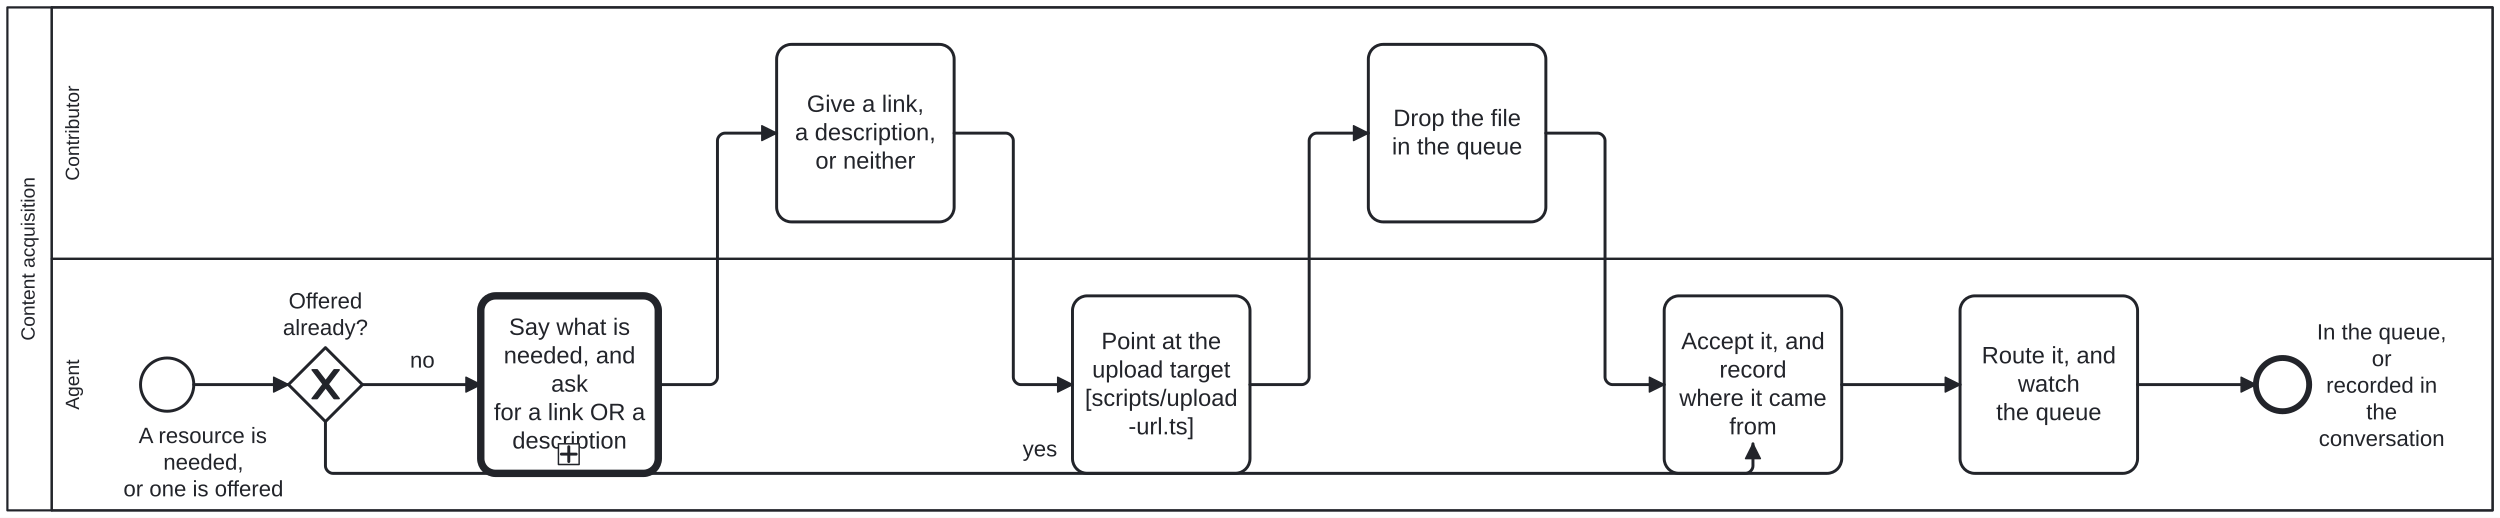
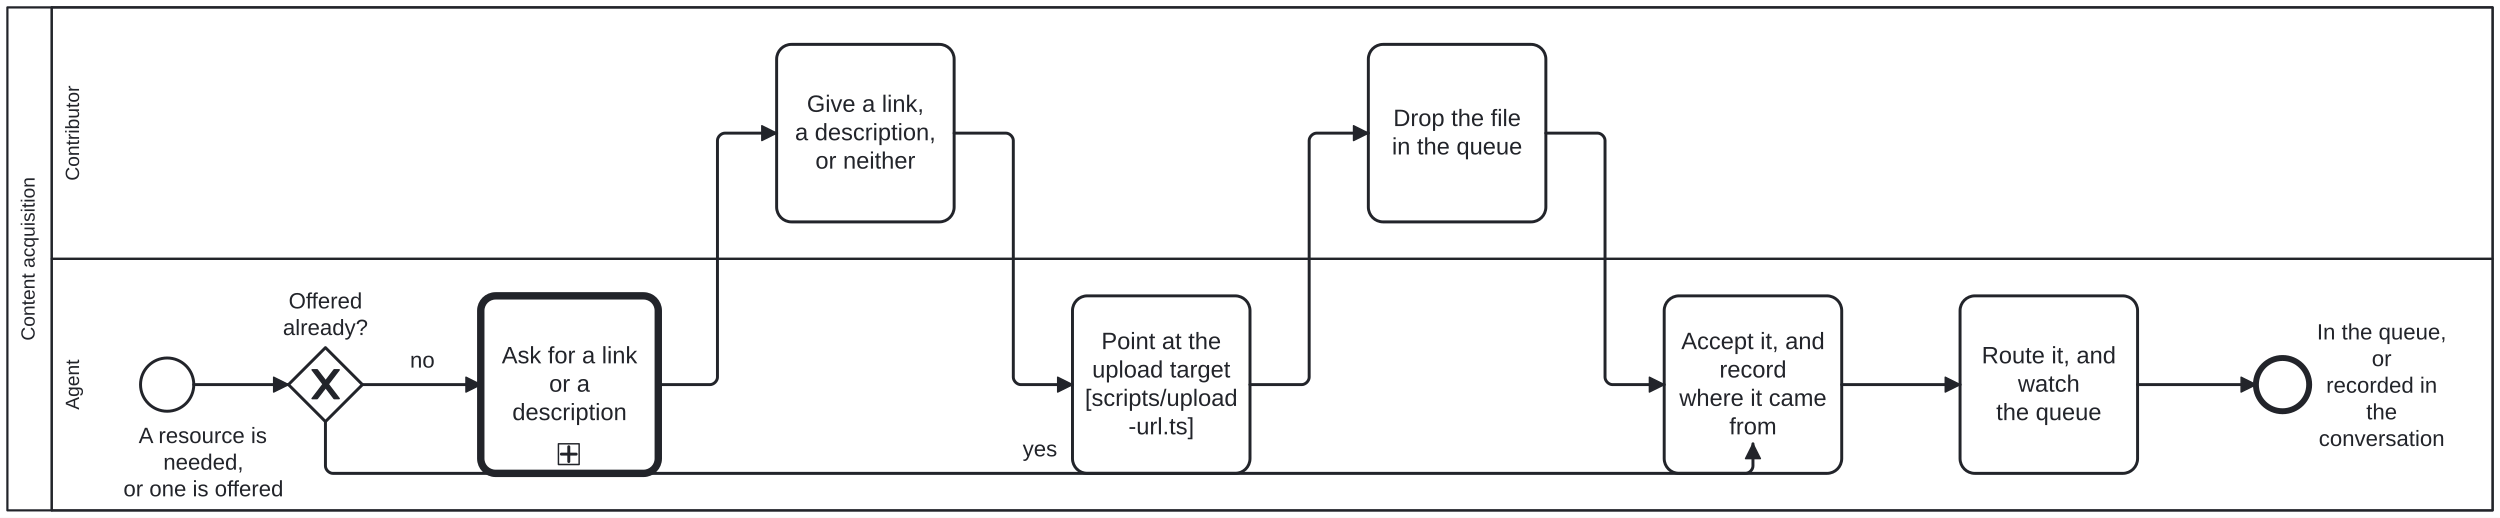
<svg xmlns="http://www.w3.org/2000/svg" width="100%" style="max-width:100%;height:auto" viewBox="155 75 1690 350" version="1.1">
  <rect x="155" y="75" width="1690" height="350" fill="#ffffff" />
  <g class="djs-group">
    <g class="djs-element djs-shape" data-element-id="Participant_Process_ContentAcquisition" style="display: block;" transform="matrix(1 0 0 1 160 80)">
      <g class="djs-visual">
        <rect x="0" y="0" width="1680" height="340" rx="0" ry="0" style="stroke-linecap: round; stroke-linejoin: round; stroke: rgb(34, 36, 42); stroke-width: 1.5px; fill: white; fill-opacity: 0.95;" />
        <path style="fill: none; stroke-linecap: round; stroke-linejoin: round; stroke: rgb(34, 36, 42); stroke-width: 1.5px;" d="M30,0L30,340" />
        <text lineHeight="1.05" class="djs-label" transform="matrix(-1.83697e-16 -1 1 -1.83697e-16 0 340)" style="font-family: Arial, sans-serif; font-size: 13px; font-weight: normal; fill: rgb(34, 36, 42);">
          <tspan x="114.715" y="18.413">Content acquisition</tspan>
        </text>
      </g>
      <rect class="djs-hit djs-hit-all" x="0" y="0" width="1680" height="340" style="fill: none; stroke-opacity: 0; stroke: white; stroke-width: 15px;" />
    </g>
    <g class="djs-children">
      <g class="djs-group">
        <g class="djs-element djs-shape" data-element-id="Lane_Agent" style="display: block;" transform="matrix(1 0 0 1 190 250)">
          <g class="djs-visual">
            <rect x="0" y="0" width="1650" height="170" rx="0" ry="0" style="stroke-linecap: round; stroke-linejoin: round; stroke: rgb(34, 36, 42); stroke-width: 1.5px; fill: white; fill-opacity: 0.25;" />
            <text lineHeight="1.05" class="djs-label" transform="matrix(-1.83697e-16 -1 1 -1.83697e-16 0 170)" style="font-family: Arial, sans-serif; font-size: 13px; font-weight: normal; fill: rgb(34, 36, 42);">
              <tspan x="68.014" y="18.413">Agent</tspan>
            </text>
          </g>
          <rect class="djs-hit djs-hit-all" x="0" y="0" width="1650" height="170" style="fill: none; stroke-opacity: 0; stroke: white; stroke-width: 15px;" />
        </g>
      </g>
      <g class="djs-group">
        <g class="djs-element djs-shape" data-element-id="Lane_Person" style="display: block;" transform="matrix(1 0 0 1 190 80)">
          <g class="djs-visual">
            <rect x="0" y="0" width="1650" height="170" rx="0" ry="0" style="stroke-linecap: round; stroke-linejoin: round; stroke: rgb(34, 36, 42); stroke-width: 1.5px; fill: white; fill-opacity: 0.25;" />
            <text lineHeight="1.05" class="djs-label" transform="matrix(-1.83697e-16 -1 1 -1.83697e-16 0 170)" style="font-family: Arial, sans-serif; font-size: 13px; font-weight: normal; fill: rgb(34, 36, 42);">
              <tspan x="52.846" y="18.413">Contributor</tspan>
            </text>
          </g>
          <rect class="djs-hit djs-hit-all" x="0" y="0" width="1650" height="170" style="fill: none; stroke-opacity: 0; stroke: white; stroke-width: 15px;" />
        </g>
      </g>
      <g class="djs-group">
        <g class="djs-element djs-shape" data-element-id="Start_Acquire" style="display: block;" transform="matrix(1 0 0 1 250 317)">
          <g class="djs-visual">
            <circle cx="18" cy="18" r="18" style="stroke-linecap: round; stroke-linejoin: round; stroke: rgb(34, 36, 42); stroke-width: 2px; fill: white; fill-opacity: 0.95;" />
          </g>
          <rect class="djs-hit djs-hit-all" x="0" y="0" width="36" height="36" style="fill: none; stroke-opacity: 0; stroke: white; stroke-width: 15px;" />
        </g>
      </g>
      <g class="djs-group">
        <g class="djs-element djs-shape" data-element-id="Start_Acquire_label" style="display: block;" transform="matrix(1 0 0 1 238 361)">
          <g class="djs-visual">
            <text lineHeight="1.2" class="djs-label" style="font-family: Arial, sans-serif; font-size: 15px; font-weight: normal; fill: rgb(34, 36, 42);">
              <tspan x="10.734" y="13.5">A resource is </tspan>
              <tspan x="27.389" y="31.5">needed,</tspan>
              <tspan x="0.436" y="49.5">or one is offered</tspan>
            </text>
          </g>
          <rect class="djs-hit djs-hit-all" x="0" y="0" width="109" height="54" style="fill: none; stroke-opacity: 0; stroke: white; stroke-width: 15px;" />
        </g>
      </g>
      <g class="djs-group">
        <g class="djs-element djs-shape" data-element-id="GW_Offered" style="display: block;" transform="matrix(1 0 0 1 350 310)">
          <g class="djs-visual">
            <polygon points="25,0 50,25 25,50 0,25" style="stroke-linecap: round; stroke-linejoin: round; stroke: rgb(34, 36, 42); stroke-width: 2px; fill: white; fill-opacity: 0.95;" />
            <path d="m 16,15 7.429,9.714 -7.429,9.714 3.429,0 5.714,-7.464 5.714,7.464 3.429,0 -7.429,-9.714 7.429,-9.714 -3.429,0 -5.714,7.464 -5.714,-7.464 -3.429,0 z" style="fill: rgb(34, 36, 42); stroke-linecap: round; stroke-linejoin: round; stroke: rgb(34, 36, 42); stroke-width: 1px;" />
          </g>
          <rect class="djs-hit djs-hit-all" x="0" y="0" width="50" height="50" style="fill: none; stroke-opacity: 0; stroke: white; stroke-width: 15px;" />
        </g>
      </g>
      <g class="djs-group">
        <g class="djs-element djs-shape" data-element-id="GW_Offered_label" style="display: block;" transform="matrix(1 0 0 1 346 270)">
          <g class="djs-visual">
            <text lineHeight="1.2" class="djs-label" style="font-family: Arial, sans-serif; font-size: 15px; font-weight: normal; fill: rgb(34, 36, 42);">
              <tspan x="4.123" y="13.5">Offered </tspan>
              <tspan x="0.23" y="31.5">already?</tspan>
            </text>
          </g>
          <rect class="djs-hit djs-hit-all" x="0" y="0" width="58" height="36" style="fill: none; stroke-opacity: 0; stroke: white; stroke-width: 15px;" />
        </g>
      </g>
      <g class="djs-group">
        <a class="fa-subprocess-link" href="https://litlfred.github.io/folio-assistant/cat-harness/process/Process_AskThePerson" target="_top">
          <g class="djs-element djs-shape" data-element-id="A_Ask" style="display: block;" transform="matrix(1 0 0 1 480 275)">
            <g class="djs-visual">
              <rect x="0" y="0" width="120" height="120" rx="10" ry="10" style="stroke-linecap: round; stroke-linejoin: round; stroke: rgb(34, 36, 42); stroke-width: 5px; fill: white; fill-opacity: 0.95;" />
              <text lineHeight="1.2" class="djs-label" style="font-family: Arial, sans-serif; font-size: 16px; font-weight: normal; fill: rgb(34, 36, 42);">
-                 <tspan x="19.094" y="26.4">Say what is </tspan>
-                 <tspan x="15.512" y="45.6">needed, and </tspan>
-                 <tspan x="47.551" y="64.8">ask</tspan>
-                 <tspan x="8.871" y="84">for a link OR a</tspan>
-                 <tspan x="21.312" y="103.2">description</tspan>
+                 <tspan x="14.207" y="45.6">Ask for a link </tspan>
+                 <tspan x="46.215" y="64.8">or a </tspan>
+                 <tspan x="21.312" y="84">description</tspan>
              </text>
              <rect x="0" y="0" width="14" height="14" rx="0" ry="0" style="stroke-linecap: round; stroke-linejoin: round; stroke: rgb(34, 36, 42); stroke-width: 1px; fill: white;" transform="matrix(1 0 0 1 52.5 100)" />
              <path data-marker="sub-process" d="m52.5,100 m 7,2 l 0,10 m -5,-5 l 10,0" style="fill: white; stroke-linecap: round; stroke-linejoin: round; stroke: rgb(34, 36, 42); stroke-width: 2px;" />
            </g>
            <rect class="djs-hit djs-hit-all" x="0" y="0" width="120" height="120" style="fill: none; stroke-opacity: 0; stroke: white; stroke-width: 15px;" />
          </g>
        </a>
      </g>
      <g class="djs-group">
        <g class="djs-element djs-shape" data-element-id="P_Respond" style="display: block;" transform="matrix(1 0 0 1 680 105)">
          <g class="djs-visual">
            <rect x="0" y="0" width="120" height="120" rx="10" ry="10" style="stroke-linecap: round; stroke-linejoin: round; stroke: rgb(34, 36, 42); stroke-width: 2px; fill: white; fill-opacity: 0.95;" />
            <text lineHeight="1.2" class="djs-label" style="font-family: Arial, sans-serif; font-size: 16px; font-weight: normal; fill: rgb(34, 36, 42);">
              <tspan x="20.43" y="45.6">Give a link,</tspan>
              <tspan x="12.418" y="64.8">a description, </tspan>
              <tspan x="26.203" y="84">or neither</tspan>
            </text>
          </g>
          <rect class="djs-hit djs-hit-all" x="0" y="0" width="120" height="120" style="fill: none; stroke-opacity: 0; stroke: white; stroke-width: 15px;" />
        </g>
      </g>
      <g class="djs-group">
        <g class="djs-element djs-shape" data-element-id="A_PointToUpload" style="display: block;" transform="matrix(1 0 0 1 880 275)">
          <g class="djs-visual">
            <rect x="0" y="0" width="120" height="120" rx="10" ry="10" style="stroke-linecap: round; stroke-linejoin: round; stroke: rgb(34, 36, 42); stroke-width: 2px; fill: white; fill-opacity: 0.95;" />
            <text lineHeight="1.2" class="djs-label" style="font-family: Arial, sans-serif; font-size: 16px; font-weight: normal; fill: rgb(34, 36, 42);">
              <tspan x="19.527" y="36">Point at the </tspan>
              <tspan x="13.297" y="55.2">upload target</tspan>
              <tspan x="8.418" y="74.4">[scripts/upload</tspan>
              <tspan x="37.777" y="93.6">-url.ts]</tspan>
            </text>
          </g>
          <rect class="djs-hit djs-hit-all" x="0" y="0" width="120" height="120" style="fill: none; stroke-opacity: 0; stroke: white; stroke-width: 15px;" />
        </g>
      </g>
      <g class="djs-group">
        <g class="djs-element djs-shape" data-element-id="P_Upload" style="display: block;" transform="matrix(1 0 0 1 1080 105)">
          <g class="djs-visual">
            <rect x="0" y="0" width="120" height="120" rx="10" ry="10" style="stroke-linecap: round; stroke-linejoin: round; stroke: rgb(34, 36, 42); stroke-width: 2px; fill: white; fill-opacity: 0.95;" />
            <text lineHeight="1.2" class="djs-label" style="font-family: Arial, sans-serif; font-size: 16px; font-weight: normal; fill: rgb(34, 36, 42);">
              <tspan x="16.867" y="55.2">Drop the file</tspan>
              <tspan x="15.961" y="74.4">in the queue</tspan>
            </text>
          </g>
          <rect class="djs-hit djs-hit-all" x="0" y="0" width="120" height="120" style="fill: none; stroke-opacity: 0; stroke: white; stroke-width: 15px;" />
        </g>
      </g>
      <g class="djs-group">
        <g class="djs-element djs-shape" data-element-id="A_Accept" style="display: block;" transform="matrix(1 0 0 1 1280 275)">
          <g class="djs-visual">
            <rect x="0" y="0" width="120" height="120" rx="10" ry="10" style="stroke-linecap: round; stroke-linejoin: round; stroke: rgb(34, 36, 42); stroke-width: 2px; fill: white; fill-opacity: 0.95;" />
            <text lineHeight="1.2" class="djs-label" style="font-family: Arial, sans-serif; font-size: 16px; font-weight: normal; fill: rgb(34, 36, 42);">
              <tspan x="11.527" y="36">Accept it, and </tspan>
              <tspan x="37.324" y="55.2">record</tspan>
              <tspan x="10.203" y="74.4">where it came </tspan>
              <tspan x="44" y="93.6">from</tspan>
            </text>
          </g>
          <rect class="djs-hit djs-hit-all" x="0" y="0" width="120" height="120" style="fill: none; stroke-opacity: 0; stroke: white; stroke-width: 15px;" />
        </g>
      </g>
      <g class="djs-group">
        <g class="djs-element djs-shape" data-element-id="A_Route" style="display: block;" transform="matrix(1 0 0 1 1480 275)">
          <g class="djs-visual">
            <rect x="0" y="0" width="120" height="120" rx="10" ry="10" style="stroke-linecap: round; stroke-linejoin: round; stroke: rgb(34, 36, 42); stroke-width: 2px; fill: white; fill-opacity: 0.95;" />
            <text lineHeight="1.2" class="djs-label" style="font-family: Arial, sans-serif; font-size: 16px; font-weight: normal; fill: rgb(34, 36, 42);">
              <tspan x="14.637" y="45.6">Route it, and </tspan>
              <tspan x="39.102" y="64.8">watch</tspan>
              <tspan x="24.41" y="84">the queue</tspan>
            </text>
          </g>
          <rect class="djs-hit djs-hit-all" x="0" y="0" width="120" height="120" style="fill: none; stroke-opacity: 0; stroke: white; stroke-width: 15px;" />
        </g>
      </g>
      <g class="djs-group">
        <g class="djs-element djs-shape" data-element-id="End_Acquired" style="display: block;" transform="matrix(1 0 0 1 1680 317)">
          <g class="djs-visual">
            <circle cx="18" cy="18" r="18" style="stroke-linecap: round; stroke-linejoin: round; stroke: rgb(34, 36, 42); stroke-width: 4px; fill: white; fill-opacity: 0.95;" />
          </g>
          <rect class="djs-hit djs-hit-all" x="0" y="0" width="36" height="36" style="fill: none; stroke-opacity: 0; stroke: white; stroke-width: 15px;" />
        </g>
      </g>
      <g class="djs-group">
        <g class="djs-element djs-shape" data-element-id="End_Acquired_label" style="display: block;" transform="matrix(1 0 0 1 1721 291)">
          <g class="djs-visual">
            <text lineHeight="1.2" class="djs-label" style="font-family: Arial, sans-serif; font-size: 15px; font-weight: normal; fill: rgb(34, 36, 42);">
              <tspan x="0.212" y="13.5">In the queue,</tspan>
              <tspan x="37.331" y="31.5">or</tspan>
              <tspan x="6.478" y="49.5">recorded in </tspan>
              <tspan x="33.574" y="67.5">the </tspan>
              <tspan x="1.476" y="85.5">conversation</tspan>
            </text>
          </g>
          <rect class="djs-hit djs-hit-all" x="0" y="0" width="88" height="90" style="fill: none; stroke-opacity: 0; stroke: white; stroke-width: 15px;" />
        </g>
      </g>
      <g class="djs-group">
        <g class="djs-element djs-connection" data-element-id="SF_CA_1" style="display: block;">
          <g class="djs-visual">
            <defs>
              <marker id="folio-marker-1" viewBox="0 0 20 20" refX="11" refY="10" markerWidth="10" markerHeight="10" orient="auto">
                <path d="M 1 5 L 11 10 L 1 15 Z" style="stroke-linecap: round; stroke-linejoin: round; stroke: rgb(34, 36, 42); stroke-width: 1px; fill: rgb(34, 36, 42);" />
              </marker>
            </defs>
            <path data-corner-radius="5" style="fill: none; stroke-linecap: round; stroke-linejoin: round; stroke: rgb(34, 36, 42); stroke-width: 2px; marker-end: url('#folio-marker-1');" d="M286,335L350,335" />
          </g>
          <path d="M286,335L350,335" class="djs-hit djs-hit-stroke" style="fill: none; stroke-opacity: 0; stroke: white; stroke-width: 15px;" />
        </g>
      </g>
      <g class="djs-group">
        <g class="djs-element djs-connection" data-element-id="SF_CA_2" style="display: block;">
          <g class="djs-visual">
            <defs>
              <marker id="folio-marker-2" viewBox="0 0 20 20" refX="11" refY="10" markerWidth="10" markerHeight="10" orient="auto">
                <path d="M 1 5 L 11 10 L 1 15 Z" style="stroke-linecap: round; stroke-linejoin: round; stroke: rgb(34, 36, 42); stroke-width: 1px; fill: rgb(34, 36, 42);" />
              </marker>
            </defs>
            <path data-corner-radius="5" style="fill: none; stroke-linecap: round; stroke-linejoin: round; stroke: rgb(34, 36, 42); stroke-width: 2px; marker-end: url('#folio-marker-2');" d="M400,335L480,335" />
          </g>
          <path d="M400,335L480,335" class="djs-hit djs-hit-stroke" style="fill: none; stroke-opacity: 0; stroke: white; stroke-width: 15px;" />
        </g>
      </g>
      <g class="djs-group">
        <g class="djs-element djs-shape" data-element-id="SF_CA_2_label" style="display: block;" transform="matrix(1 0 0 1 432 310)">
          <g class="djs-visual">
            <text lineHeight="1.2" class="djs-label" style="font-family: Arial, sans-serif; font-size: 15px; font-weight: normal; fill: rgb(34, 36, 42);">
              <tspan x="0.158" y="13.5">no</tspan>
            </text>
          </g>
          <rect class="djs-hit djs-hit-all" x="0" y="0" width="17" height="18" style="fill: none; stroke-opacity: 0; stroke: white; stroke-width: 15px;" />
        </g>
      </g>
      <g class="djs-group">
        <g class="djs-element djs-connection" data-element-id="SF_CA_3" style="display: block;">
          <g class="djs-visual">
            <defs>
              <marker id="folio-marker-3" viewBox="0 0 20 20" refX="11" refY="10" markerWidth="10" markerHeight="10" orient="auto">
                <path d="M 1 5 L 11 10 L 1 15 Z" style="stroke-linecap: round; stroke-linejoin: round; stroke: rgb(34, 36, 42); stroke-width: 1px; fill: rgb(34, 36, 42);" />
              </marker>
            </defs>
            <path data-corner-radius="5" style="fill: none; stroke-linecap: round; stroke-linejoin: round; stroke: rgb(34, 36, 42); stroke-width: 2px; marker-end: url('#folio-marker-3');" d="M600,335L635,335C637.5,335,640,332.5,640,330L640,170C640,167.5,642.5,165,645,165L680,165" />
          </g>
          <path d="M600,335L640,335L640,165L680,165" class="djs-hit djs-hit-stroke" style="fill: none; stroke-opacity: 0; stroke: white; stroke-width: 15px;" />
        </g>
      </g>
      <g class="djs-group">
        <g class="djs-element djs-connection" data-element-id="SF_CA_4" style="display: block;">
          <g class="djs-visual">
            <defs>
              <marker id="folio-marker-4" viewBox="0 0 20 20" refX="11" refY="10" markerWidth="10" markerHeight="10" orient="auto">
                <path d="M 1 5 L 11 10 L 1 15 Z" style="stroke-linecap: round; stroke-linejoin: round; stroke: rgb(34, 36, 42); stroke-width: 1px; fill: rgb(34, 36, 42);" />
              </marker>
            </defs>
            <path data-corner-radius="5" style="fill: none; stroke-linecap: round; stroke-linejoin: round; stroke: rgb(34, 36, 42); stroke-width: 2px; marker-end: url('#folio-marker-4');" d="M800,165L835,165C837.5,165,840,167.5,840,170L840,330C840,332.5,842.5,335,845,335L880,335" />
          </g>
          <path d="M800,165L840,165L840,335L880,335" class="djs-hit djs-hit-stroke" style="fill: none; stroke-opacity: 0; stroke: white; stroke-width: 15px;" />
        </g>
      </g>
      <g class="djs-group">
        <g class="djs-element djs-connection" data-element-id="SF_CA_5" style="display: block;">
          <g class="djs-visual">
            <defs>
              <marker id="folio-marker-5" viewBox="0 0 20 20" refX="11" refY="10" markerWidth="10" markerHeight="10" orient="auto">
                <path d="M 1 5 L 11 10 L 1 15 Z" style="stroke-linecap: round; stroke-linejoin: round; stroke: rgb(34, 36, 42); stroke-width: 1px; fill: rgb(34, 36, 42);" />
              </marker>
            </defs>
            <path data-corner-radius="5" style="fill: none; stroke-linecap: round; stroke-linejoin: round; stroke: rgb(34, 36, 42); stroke-width: 2px; marker-end: url('#folio-marker-5');" d="M1000,335L1035,335C1037.5,335,1040,332.5,1040,330L1040,170C1040,167.5,1042.5,165,1045,165L1080,165" />
          </g>
          <path d="M1000,335L1040,335L1040,165L1080,165" class="djs-hit djs-hit-stroke" style="fill: none; stroke-opacity: 0; stroke: white; stroke-width: 15px;" />
        </g>
      </g>
      <g class="djs-group">
        <g class="djs-element djs-connection" data-element-id="SF_CA_6" style="display: block;">
          <g class="djs-visual">
            <defs>
              <marker id="folio-marker-6" viewBox="0 0 20 20" refX="11" refY="10" markerWidth="10" markerHeight="10" orient="auto">
                <path d="M 1 5 L 11 10 L 1 15 Z" style="stroke-linecap: round; stroke-linejoin: round; stroke: rgb(34, 36, 42); stroke-width: 1px; fill: rgb(34, 36, 42);" />
              </marker>
            </defs>
            <path data-corner-radius="5" style="fill: none; stroke-linecap: round; stroke-linejoin: round; stroke: rgb(34, 36, 42); stroke-width: 2px; marker-end: url('#folio-marker-6');" d="M1200,165L1235,165C1237.5,165,1240,167.5,1240,170L1240,330C1240,332.5,1242.5,335,1245,335L1280,335" />
          </g>
          <path d="M1200,165L1240,165L1240,335L1280,335" class="djs-hit djs-hit-stroke" style="fill: none; stroke-opacity: 0; stroke: white; stroke-width: 15px;" />
        </g>
      </g>
      <g class="djs-group">
        <g class="djs-element djs-connection" data-element-id="SF_CA_7" style="display: block;">
          <g class="djs-visual">
            <defs>
              <marker id="folio-marker-7" viewBox="0 0 20 20" refX="11" refY="10" markerWidth="10" markerHeight="10" orient="auto">
                <path d="M 1 5 L 11 10 L 1 15 Z" style="stroke-linecap: round; stroke-linejoin: round; stroke: rgb(34, 36, 42); stroke-width: 1px; fill: rgb(34, 36, 42);" />
              </marker>
            </defs>
            <path data-corner-radius="5" style="fill: none; stroke-linecap: round; stroke-linejoin: round; stroke: rgb(34, 36, 42); stroke-width: 2px; marker-end: url('#folio-marker-7');" d="M375,360L375,390C375,392.5,377.5,395,380,395L1335,395C1337.5,395,1340,392.5,1340,390L1340,375" />
          </g>
          <path d="M375,360L375,395L1340,395L1340,375" class="djs-hit djs-hit-stroke" style="fill: none; stroke-opacity: 0; stroke: white; stroke-width: 15px;" />
        </g>
      </g>
      <g class="djs-group">
        <g class="djs-element djs-shape" data-element-id="SF_CA_7_label" style="display: block;" transform="matrix(1 0 0 1 846 370)">
          <g class="djs-visual">
            <text lineHeight="1.2" class="djs-label" style="font-family: Arial, sans-serif; font-size: 15px; font-weight: normal; fill: rgb(34, 36, 42);">
              <tspan x="0.329" y="13.5">yes</tspan>
            </text>
          </g>
          <rect class="djs-hit djs-hit-all" x="0" y="0" width="24" height="18" style="fill: none; stroke-opacity: 0; stroke: white; stroke-width: 15px;" />
        </g>
      </g>
      <g class="djs-group">
        <g class="djs-element djs-connection" data-element-id="SF_CA_8" style="display: block;">
          <g class="djs-visual">
            <defs>
              <marker id="folio-marker-8" viewBox="0 0 20 20" refX="11" refY="10" markerWidth="10" markerHeight="10" orient="auto">
                <path d="M 1 5 L 11 10 L 1 15 Z" style="stroke-linecap: round; stroke-linejoin: round; stroke: rgb(34, 36, 42); stroke-width: 1px; fill: rgb(34, 36, 42);" />
              </marker>
            </defs>
            <path data-corner-radius="5" style="fill: none; stroke-linecap: round; stroke-linejoin: round; stroke: rgb(34, 36, 42); stroke-width: 2px; marker-end: url('#folio-marker-8');" d="M1400,335L1480,335" />
          </g>
          <path d="M1400,335L1480,335" class="djs-hit djs-hit-stroke" style="fill: none; stroke-opacity: 0; stroke: white; stroke-width: 15px;" />
        </g>
      </g>
      <g class="djs-group">
        <g class="djs-element djs-connection" data-element-id="SF_CA_9" style="display: block;">
          <g class="djs-visual">
            <defs>
              <marker id="folio-marker-9" viewBox="0 0 20 20" refX="11" refY="10" markerWidth="10" markerHeight="10" orient="auto">
                <path d="M 1 5 L 11 10 L 1 15 Z" style="stroke-linecap: round; stroke-linejoin: round; stroke: rgb(34, 36, 42); stroke-width: 1px; fill: rgb(34, 36, 42);" />
              </marker>
            </defs>
            <path data-corner-radius="5" style="fill: none; stroke-linecap: round; stroke-linejoin: round; stroke: rgb(34, 36, 42); stroke-width: 2px; marker-end: url('#folio-marker-9');" d="M1600,335L1680,335" />
          </g>
          <path d="M1600,335L1680,335" class="djs-hit djs-hit-stroke" style="fill: none; stroke-opacity: 0; stroke: white; stroke-width: 15px;" />
        </g>
      </g>
    </g>
  </g>
</svg>
